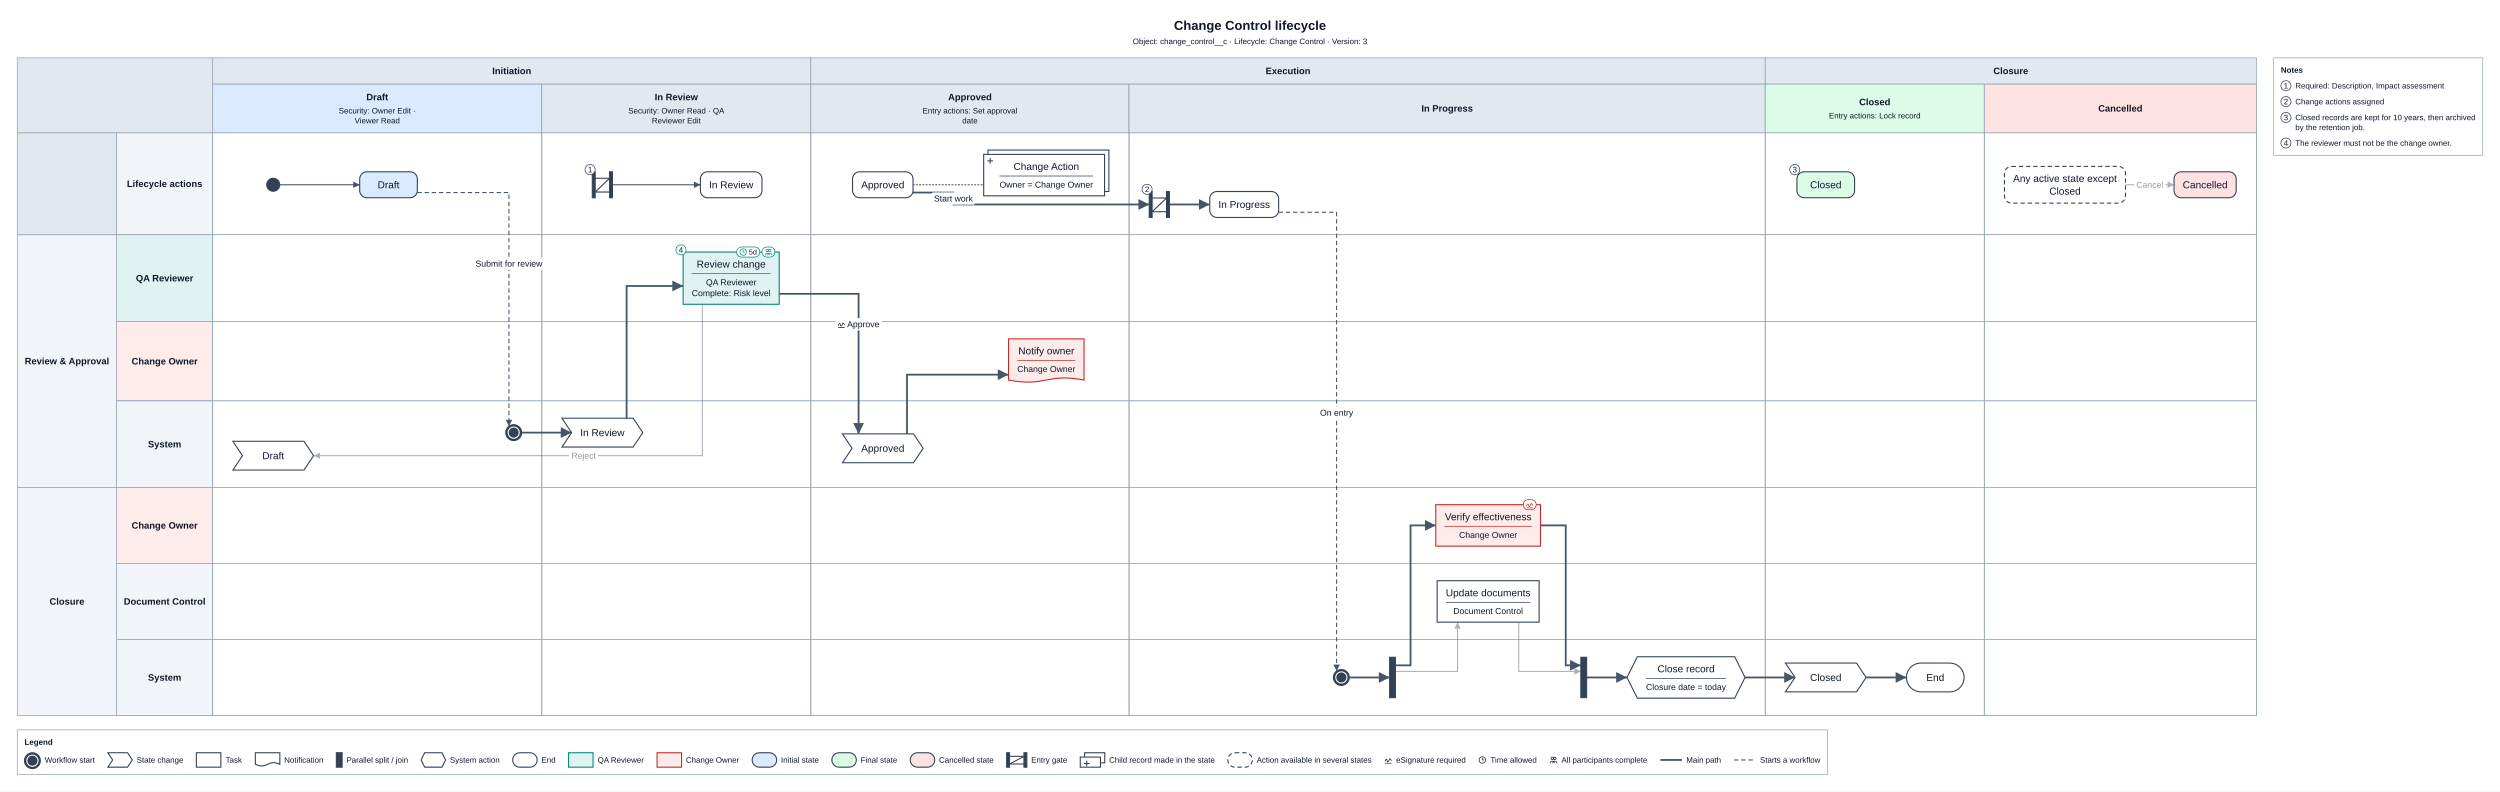
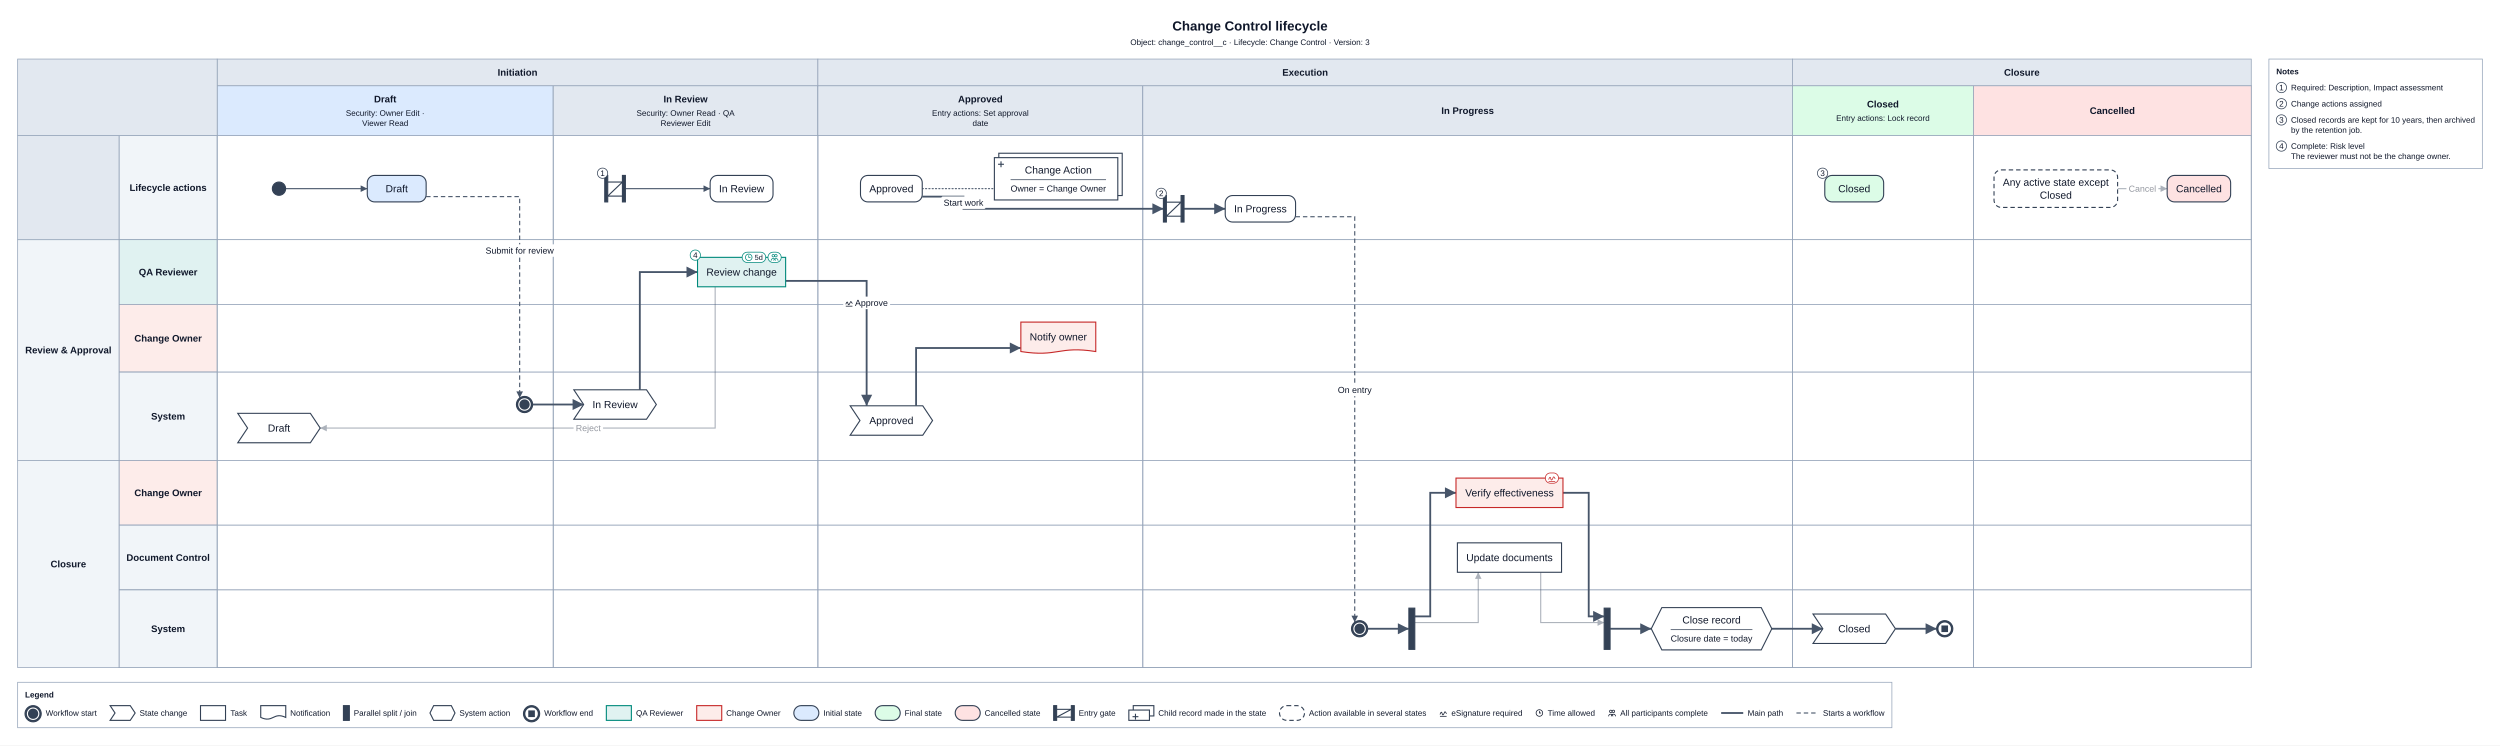
- <svg xmlns="http://www.w3.org/2000/svg" version="1.1" width="3469.26" height="1098.6" viewBox="0 0 3469.26 1098.6" class="jtd jtd-lifecycle">
+ <svg xmlns="http://www.w3.org/2000/svg" version="1.1" width="3397.61" height="1013" viewBox="0 0 3397.61 1013" class="jtd jtd-lifecycle">
  <defs>
    <marker id="jtd-arrow" viewBox="0 0 10 10" refX="10" refY="5" markerWidth="9" markerHeight="9" markerUnits="userSpaceOnUse" orient="auto">
      <path d="M0 0L10 5L0 10Z" fill="#475569" />
    </marker>
    <marker id="jtd-arrow-w2_5" viewBox="0 0 10 10" refX="10" refY="5" markerWidth="15" markerHeight="15" markerUnits="userSpaceOnUse" orient="auto">
      <path d="M0 0L10 5L0 10Z" fill="#475569" />
    </marker>
  </defs>
-   <rect width="3469.26" height="1098.6" fill="#ffffff" />
+   <rect width="3397.61" height="1013" fill="#ffffff" />
  <g font-family="Arial, 'Liberation Sans', Helvetica, sans-serif" font-size="14" fill="#0f172a" style="font-kerning:none;font-variant-ligatures:none">
-     <text x="1734.63" y="41.49" text-anchor="middle" font-size="18" font-weight="bold" class="jtd-title">Change Control lifecycle</text>
-     <text x="1734.63" y="61.19" text-anchor="middle" font-size="11" class="jtd-meta">Object: change_control__c · Lifecycle: Change Control · Version: 3</text>
+     <text x="1698.8" y="41.49" text-anchor="middle" font-size="18" font-weight="bold" class="jtd-title">Change Control lifecycle</text>
+     <text x="1698.8" y="61.19" text-anchor="middle" font-size="11" class="jtd-meta">Object: change_control__c · Lifecycle: Change Control · Version: 3</text>
    <g transform="translate(24 80.25)">
      <g id="l-lifecycle:actions" class="jtd-lane">
-         <rect x="137.76" y="104" width="2969.43" height="141.5" fill="#ffffff" stroke="#94a3b8" stroke-width="1" />
+         <rect x="137.76" y="104" width="2897.78" height="141.5" fill="#ffffff" stroke="#94a3b8" stroke-width="1" />
        <rect x="137.76" y="104" width="133.38" height="141.5" fill="#f1f5f9" stroke="#94a3b8" stroke-width="1" />
        <text x="204.45" y="179.26" text-anchor="middle" font-size="13" font-weight="bold">Lifecycle actions</text>
      </g>
      <g id="l-review::QA Reviewer" class="jtd-lane">
-         <rect x="137.76" y="245.5" width="2969.43" height="120.5" fill="#ffffff" stroke="#94a3b8" stroke-width="1" />
-         <rect x="137.76" y="245.5" width="133.38" height="120.5" fill="#e0f2f1" stroke="#94a3b8" stroke-width="1" />
-         <text x="204.45" y="310.26" text-anchor="middle" font-size="13" font-weight="bold">QA Reviewer</text>
+         <rect x="137.76" y="245.5" width="2897.78" height="88" fill="#ffffff" stroke="#94a3b8" stroke-width="1" />
+         <rect x="137.76" y="245.5" width="133.38" height="88" fill="#e0f2f1" stroke="#94a3b8" stroke-width="1" />
+         <text x="204.45" y="294.01" text-anchor="middle" font-size="13" font-weight="bold">QA Reviewer</text>
      </g>
      <g id="l-review::Change Owner" class="jtd-lane">
-         <rect x="137.76" y="366" width="2969.43" height="110.1" fill="#ffffff" stroke="#94a3b8" stroke-width="1" />
-         <rect x="137.76" y="366" width="133.38" height="110.1" fill="#fdecea" stroke="#94a3b8" stroke-width="1" />
-         <text x="204.45" y="425.56" text-anchor="middle" font-size="13" font-weight="bold">Change Owner</text>
+         <rect x="137.76" y="333.5" width="2897.78" height="92" fill="#ffffff" stroke="#94a3b8" stroke-width="1" />
+         <rect x="137.76" y="333.5" width="133.38" height="92" fill="#fdecea" stroke="#94a3b8" stroke-width="1" />
+         <text x="204.45" y="384.01" text-anchor="middle" font-size="13" font-weight="bold">Change Owner</text>
      </g>
      <g id="l-review::System" class="jtd-lane">
-         <rect x="137.76" y="476.1" width="2969.43" height="120" fill="#ffffff" stroke="#94a3b8" stroke-width="1" />
-         <rect x="137.76" y="476.1" width="133.38" height="120" fill="#f1f5f9" stroke="#94a3b8" stroke-width="1" />
-         <text x="204.45" y="540.61" text-anchor="middle" font-size="13" font-weight="bold">System</text>
+         <rect x="137.76" y="425.5" width="2897.78" height="120" fill="#ffffff" stroke="#94a3b8" stroke-width="1" />
+         <rect x="137.76" y="425.5" width="133.38" height="120" fill="#f1f5f9" stroke="#94a3b8" stroke-width="1" />
+         <text x="204.45" y="490.01" text-anchor="middle" font-size="13" font-weight="bold">System</text>
      </g>
      <g id="l-closure::Change Owner" class="jtd-lane">
-         <rect x="137.76" y="596.1" width="2969.43" height="105.5" fill="#ffffff" stroke="#94a3b8" stroke-width="1" />
-         <rect x="137.76" y="596.1" width="133.38" height="105.5" fill="#fdecea" stroke="#94a3b8" stroke-width="1" />
-         <text x="204.45" y="653.36" text-anchor="middle" font-size="13" font-weight="bold">Change Owner</text>
+         <rect x="137.76" y="545.5" width="2897.78" height="88" fill="#ffffff" stroke="#94a3b8" stroke-width="1" />
+         <rect x="137.76" y="545.5" width="133.38" height="88" fill="#fdecea" stroke="#94a3b8" stroke-width="1" />
+         <text x="204.45" y="594.01" text-anchor="middle" font-size="13" font-weight="bold">Change Owner</text>
      </g>
      <g id="l-closure::Document Control" class="jtd-lane">
-         <rect x="137.76" y="701.6" width="2969.43" height="105.5" fill="#ffffff" stroke="#94a3b8" stroke-width="1" />
-         <rect x="137.76" y="701.6" width="133.38" height="105.5" fill="#f1f5f9" stroke="#94a3b8" stroke-width="1" />
-         <text x="204.45" y="758.86" text-anchor="middle" font-size="13" font-weight="bold">Document Control</text>
+         <rect x="137.76" y="633.5" width="2897.78" height="88" fill="#ffffff" stroke="#94a3b8" stroke-width="1" />
+         <rect x="137.76" y="633.5" width="133.38" height="88" fill="#f1f5f9" stroke="#94a3b8" stroke-width="1" />
+         <text x="204.45" y="682.01" text-anchor="middle" font-size="13" font-weight="bold">Document Control</text>
      </g>
      <g id="l-closure::System" class="jtd-lane">
-         <rect x="137.76" y="807.1" width="2969.43" height="105.5" fill="#ffffff" stroke="#94a3b8" stroke-width="1" />
-         <rect x="137.76" y="807.1" width="133.38" height="105.5" fill="#f1f5f9" stroke="#94a3b8" stroke-width="1" />
-         <text x="204.45" y="864.36" text-anchor="middle" font-size="13" font-weight="bold">System</text>
+         <rect x="137.76" y="721.5" width="2897.78" height="105.5" fill="#ffffff" stroke="#94a3b8" stroke-width="1" />
+         <rect x="137.76" y="721.5" width="133.38" height="105.5" fill="#f1f5f9" stroke="#94a3b8" stroke-width="1" />
+         <text x="204.45" y="778.76" text-anchor="middle" font-size="13" font-weight="bold">System</text>
      </g>
      <g id="p-draft" class="jtd-phase">
-         <rect x="271.14" y="36.25" width="456.71" height="876.35" fill="none" stroke="#94a3b8" stroke-width="1" />
+         <rect x="271.14" y="36.25" width="456.71" height="790.75" fill="none" stroke="#94a3b8" stroke-width="1" />
        <rect x="271.14" y="36.25" width="456.71" height="67.75" fill="#dbeafe" stroke="#94a3b8" stroke-width="1" />
        <text x="499.49" y="58.88" text-anchor="middle" font-size="13" font-weight="bold">Draft</text>
        <text x="499.49" y="77.19" text-anchor="middle" font-size="11" class="jtd-detail">Security: Owner Edit ·</text>
        <text x="499.49" y="90.94" text-anchor="middle" font-size="11" class="jtd-detail">Viewer Read</text>
      </g>
      <g id="p-in_review" class="jtd-phase">
-         <rect x="727.85" y="36.25" width="373.35" height="876.35" fill="none" stroke="#94a3b8" stroke-width="1" />
-         <rect x="727.85" y="36.25" width="373.35" height="67.75" fill="#e2e8f0" stroke="#94a3b8" stroke-width="1" />
-         <text x="914.52" y="58.88" text-anchor="middle" font-size="13" font-weight="bold">In Review</text>
-         <text x="914.52" y="77.19" text-anchor="middle" font-size="11" class="jtd-detail">Security: Owner Read · QA</text>
-         <text x="914.52" y="90.94" text-anchor="middle" font-size="11" class="jtd-detail">Reviewer Edit</text>
+         <rect x="727.85" y="36.25" width="359.71" height="790.75" fill="none" stroke="#94a3b8" stroke-width="1" />
+         <rect x="727.85" y="36.25" width="359.71" height="67.75" fill="#e2e8f0" stroke="#94a3b8" stroke-width="1" />
+         <text x="907.7" y="58.88" text-anchor="middle" font-size="13" font-weight="bold">In Review</text>
+         <text x="907.7" y="77.19" text-anchor="middle" font-size="11" class="jtd-detail">Security: Owner Read · QA</text>
+         <text x="907.7" y="90.94" text-anchor="middle" font-size="11" class="jtd-detail">Reviewer Edit</text>
      </g>
      <g id="p-approved" class="jtd-phase">
-         <rect x="1101.2" y="36.25" width="441.59" height="876.35" fill="none" stroke="#94a3b8" stroke-width="1" />
-         <rect x="1101.2" y="36.25" width="441.59" height="67.75" fill="#e2e8f0" stroke="#94a3b8" stroke-width="1" />
-         <text x="1322" y="58.88" text-anchor="middle" font-size="13" font-weight="bold">Approved</text>
-         <text x="1322" y="77.19" text-anchor="middle" font-size="11" class="jtd-detail">Entry actions: Set approval</text>
-         <text x="1322" y="90.94" text-anchor="middle" font-size="11" class="jtd-detail">date</text>
+         <rect x="1087.55" y="36.25" width="441.59" height="790.75" fill="none" stroke="#94a3b8" stroke-width="1" />
+         <rect x="1087.55" y="36.25" width="441.59" height="67.75" fill="#e2e8f0" stroke="#94a3b8" stroke-width="1" />
+         <text x="1308.35" y="58.88" text-anchor="middle" font-size="13" font-weight="bold">Approved</text>
+         <text x="1308.35" y="77.19" text-anchor="middle" font-size="11" class="jtd-detail">Entry actions: Set approval</text>
+         <text x="1308.35" y="90.94" text-anchor="middle" font-size="11" class="jtd-detail">date</text>
      </g>
      <g id="p-in_progress" class="jtd-phase">
-         <rect x="1542.79" y="36.25" width="882.81" height="876.35" fill="none" stroke="#94a3b8" stroke-width="1" />
-         <rect x="1542.79" y="36.25" width="882.81" height="67.75" fill="#e2e8f0" stroke="#94a3b8" stroke-width="1" />
-         <text x="1984.2" y="74.63" text-anchor="middle" font-size="13" font-weight="bold">In Progress</text>
+         <rect x="1529.14" y="36.25" width="882.81" height="790.75" fill="none" stroke="#94a3b8" stroke-width="1" />
+         <rect x="1529.14" y="36.25" width="882.81" height="67.75" fill="#e2e8f0" stroke="#94a3b8" stroke-width="1" />
+         <text x="1970.55" y="74.63" text-anchor="middle" font-size="13" font-weight="bold">In Progress</text>
      </g>
      <g id="p-closed" class="jtd-phase">
-         <rect x="2425.6" y="36.25" width="304" height="876.35" fill="none" stroke="#94a3b8" stroke-width="1" />
-         <rect x="2425.6" y="36.25" width="304" height="67.75" fill="#dcfce7" stroke="#94a3b8" stroke-width="1" />
-         <text x="2577.6" y="65.76" text-anchor="middle" font-size="13" font-weight="bold">Closed</text>
-         <text x="2577.6" y="84.06" text-anchor="middle" font-size="11" class="jtd-detail">Entry actions: Lock record</text>
+         <rect x="2411.96" y="36.25" width="246" height="790.75" fill="none" stroke="#94a3b8" stroke-width="1" />
+         <rect x="2411.96" y="36.25" width="246" height="67.75" fill="#dcfce7" stroke="#94a3b8" stroke-width="1" />
+         <text x="2534.96" y="65.76" text-anchor="middle" font-size="13" font-weight="bold">Closed</text>
+         <text x="2534.96" y="84.06" text-anchor="middle" font-size="11" class="jtd-detail">Entry actions: Lock record</text>
      </g>
      <g id="p-cancelled" class="jtd-phase">
-         <rect x="2729.6" y="36.25" width="377.58" height="876.35" fill="none" stroke="#94a3b8" stroke-width="1" />
-         <rect x="2729.6" y="36.25" width="377.58" height="67.75" fill="#fee2e2" stroke="#94a3b8" stroke-width="1" />
-         <text x="2918.39" y="74.63" text-anchor="middle" font-size="13" font-weight="bold">Cancelled</text>
+         <rect x="2657.96" y="36.25" width="377.58" height="790.75" fill="none" stroke="#94a3b8" stroke-width="1" />
+         <rect x="2657.96" y="36.25" width="377.58" height="67.75" fill="#fee2e2" stroke="#94a3b8" stroke-width="1" />
+         <text x="2846.75" y="74.63" text-anchor="middle" font-size="13" font-weight="bold">Cancelled</text>
      </g>
      <g id="lg-review" class="jtd-laneGroup">
-         <rect x="0" y="245.5" width="137.76" height="350.6" fill="#f1f5f9" stroke="#94a3b8" stroke-width="1" />
-         <text x="68.88" y="425.31" text-anchor="middle" font-size="13" font-weight="bold">Review &amp; Approval</text>
+         <rect x="0" y="245.5" width="137.76" height="300" fill="#f1f5f9" stroke="#94a3b8" stroke-width="1" />
+         <text x="68.88" y="400.01" text-anchor="middle" font-size="13" font-weight="bold">Review &amp; Approval</text>
      </g>
      <g id="lg-closure" class="jtd-laneGroup">
-         <rect x="0" y="596.1" width="137.76" height="316.5" fill="#f1f5f9" stroke="#94a3b8" stroke-width="1" />
-         <text x="68.88" y="758.86" text-anchor="middle" font-size="13" font-weight="bold">Closure</text>
+         <rect x="0" y="545.5" width="137.76" height="281.5" fill="#f1f5f9" stroke="#94a3b8" stroke-width="1" />
+         <text x="68.88" y="690.76" text-anchor="middle" font-size="13" font-weight="bold">Closure</text>
      </g>
      <g id="pg-initiation" class="jtd-phaseGroup">
-         <rect x="271.14" y="0" width="830.06" height="36.25" fill="#e2e8f0" stroke="#94a3b8" stroke-width="1" />
-         <text x="686.17" y="22.63" text-anchor="middle" font-size="13" font-weight="bold">Initiation</text>
+         <rect x="271.14" y="0" width="816.42" height="36.25" fill="#e2e8f0" stroke="#94a3b8" stroke-width="1" />
+         <text x="679.35" y="22.63" text-anchor="middle" font-size="13" font-weight="bold">Initiation</text>
      </g>
      <g id="pg-execution" class="jtd-phaseGroup">
-         <rect x="1101.2" y="0" width="1324.4" height="36.25" fill="#e2e8f0" stroke="#94a3b8" stroke-width="1" />
-         <text x="1763.4" y="22.63" text-anchor="middle" font-size="13" font-weight="bold">Execution</text>
+         <rect x="1087.55" y="0" width="1324.4" height="36.25" fill="#e2e8f0" stroke="#94a3b8" stroke-width="1" />
+         <text x="1749.75" y="22.63" text-anchor="middle" font-size="13" font-weight="bold">Execution</text>
      </g>
      <g id="pg-closure" class="jtd-phaseGroup">
-         <rect x="2425.6" y="0" width="681.58" height="36.25" fill="#e2e8f0" stroke="#94a3b8" stroke-width="1" />
-         <text x="2766.39" y="22.63" text-anchor="middle" font-size="13" font-weight="bold">Closure</text>
+         <rect x="2411.96" y="0" width="623.58" height="36.25" fill="#e2e8f0" stroke="#94a3b8" stroke-width="1" />
+         <text x="2723.75" y="22.63" text-anchor="middle" font-size="13" font-weight="bold">Closure</text>
      </g>
      <rect x="0" y="104" width="137.76" height="141.5" fill="#e2e8f0" stroke="#94a3b8" stroke-width="1" />
      <rect x="0" y="0" width="271.14" height="104" fill="#e2e8f0" stroke="#94a3b8" stroke-width="1" />
      <g id="e-state:start:link" class="jtd-edge">
        <path d="M364.14 176.16L475.15 176.16" fill="none" stroke="#475569" stroke-width="1.5" marker-end="url(#jtd-arrow)" />
      </g>
      <g id="e-state:in_review:gate:link" class="jtd-edge">
-         <path d="M825.91 176.16L947.93 176.16" fill="none" stroke="#475569" stroke-width="1.5" marker-end="url(#jtd-arrow)" />
+         <path d="M825.91 176.16L941.11 176.16" fill="none" stroke="#475569" stroke-width="1.5" marker-end="url(#jtd-arrow)" />
      </g>
      <g id="e-state:approved:record:0:link" class="jtd-edge">
-         <path d="M1243.01 176.16L1341.06 176.16" fill="none" stroke="#475569" stroke-width="1.5" stroke-dasharray="1.5 3" stroke-linecap="round" />
+         <path d="M1229.37 176.16L1327.41 176.16" fill="none" stroke="#475569" stroke-width="1.5" stroke-dasharray="1.5 3" stroke-linecap="round" />
      </g>
      <g id="e-action:approved:0" class="jtd-edge">
-         <path d="M1243.01 186.96L1299.05 186.96L1299.05 203.5L1570.79 203.5" fill="none" stroke="#475569" stroke-width="2.5" marker-end="url(#jtd-arrow-w2_5)" />
-         <rect x="1269.05" y="186.73" width="60.01" height="17" rx="2" fill="#ffffff" />
-         <text x="1299.05" y="199.39" text-anchor="middle" font-size="12">Start work</text>
+         <path d="M1229.37 186.96L1285.41 186.96L1285.41 203.5L1557.14 203.5" fill="none" stroke="#475569" stroke-width="2.5" marker-end="url(#jtd-arrow-w2_5)" />
+         <rect x="1255.4" y="186.73" width="60.01" height="17" rx="2" fill="#ffffff" />
+         <text x="1285.41" y="199.39" text-anchor="middle" font-size="12">Start work</text>
      </g>
      <g id="e-state:in_progress:gate:link" class="jtd-edge">
-         <path d="M1598.79 203.5L1654.79 203.5" fill="none" stroke="#475569" stroke-width="2.5" marker-end="url(#jtd-arrow-w2_5)" />
+         <path d="M1585.14 203.5L1641.14 203.5" fill="none" stroke="#475569" stroke-width="2.5" marker-end="url(#jtd-arrow-w2_5)" />
      </g>
      <g id="e-shared:0" class="jtd-edge" opacity="0.45">
-         <path d="M2925.57 176.16L2992.92 176.16" fill="none" stroke="#475569" stroke-width="1.5" marker-end="url(#jtd-arrow)" />
-         <rect x="2937.57" y="167.66" width="43.35" height="17" rx="2" fill="#ffffff" />
-         <text x="2959.25" y="180.32" text-anchor="middle" font-size="12">Cancel</text>
+         <path d="M2853.92 176.16L2921.27 176.16" fill="none" stroke="#475569" stroke-width="1.5" marker-end="url(#jtd-arrow)" />
+         <rect x="2865.92" y="167.66" width="43.35" height="17" rx="2" fill="#ffffff" />
+         <text x="2887.6" y="180.32" text-anchor="middle" font-size="12">Cancel</text>
      </g>
      <g id="e-edge:r_start:0" class="jtd-edge">
-         <path d="M699.85 520.1L769.18 520.1" fill="none" stroke="#475569" stroke-width="2.5" marker-end="url(#jtd-arrow-w2_5)" />
+         <path d="M699.85 469.5L769.18 469.5" fill="none" stroke="#475569" stroke-width="2.5" marker-end="url(#jtd-arrow-w2_5)" />
      </g>
      <g id="e-edge:r_submit:0" class="jtd-edge">
-         <path d="M845.55 500.1L845.55 316.63L923.98 316.63" fill="none" stroke="#475569" stroke-width="2.5" marker-end="url(#jtd-arrow-w2_5)" />
+         <path d="M845.55 449.5L845.55 289.5L923.98 289.5" fill="none" stroke="#475569" stroke-width="2.5" marker-end="url(#jtd-arrow-w2_5)" />
      </g>
      <g id="e-verdict:r_review:0" class="jtd-edge">
-         <path d="M1057.35 327.5L1167.45 327.5L1167.45 521.85" fill="none" stroke="#475569" stroke-width="2.5" marker-end="url(#jtd-arrow-w2_5)" />
-         <rect x="1135.6" y="361.13" width="63.7" height="17" rx="2" fill="#ffffff" />
-         <path d="M1139.1 371.63C1140.6 367.63 1141.6 367.63 1142.1 370.63S1144.1 372.13 1145.1 369.13S1147.1 369.63 1148.1 370.63M1139.1 374.13H1148.1" fill="none" stroke="#0f172a" stroke-width="1" />
-         <text x="1173.95" y="373.79" text-anchor="middle" font-size="12">Approve</text>
+         <path d="M1043.71 301.5L1153.8 301.5L1153.8 471.25" fill="none" stroke="#475569" stroke-width="2.5" marker-end="url(#jtd-arrow-w2_5)" />
+         <rect x="1121.95" y="322.83" width="63.7" height="17" rx="2" fill="#ffffff" />
+         <path d="M1125.45 333.33C1126.95 329.33 1127.95 329.33 1128.45 332.33S1130.45 333.83 1131.45 330.83S1133.45 331.33 1134.45 332.33M1125.45 335.83H1134.45" fill="none" stroke="#0f172a" stroke-width="1" />
+         <text x="1160.3" y="335.49" text-anchor="middle" font-size="12">Approve</text>
      </g>
      <g id="e-verdict:r_review:1" class="jtd-edge" opacity="0.45">
-         <path d="M950.66 342L950.66 552.1L411.14 552.1" fill="none" stroke="#475569" stroke-width="1.5" marker-end="url(#jtd-arrow)" />
-         <rect x="765.94" y="543.6" width="40.01" height="17" rx="2" fill="#ffffff" />
-         <text x="785.95" y="556.26" text-anchor="middle" font-size="12">Reject</text>
+         <path d="M947.93 309.5L947.93 501.5L411.14 501.5" fill="none" stroke="#475569" stroke-width="1.5" marker-end="url(#jtd-arrow)" />
+         <rect x="755.52" y="493" width="40.01" height="17" rx="2" fill="#ffffff" />
+         <text x="775.53" y="505.66" text-anchor="middle" font-size="12">Reject</text>
      </g>
      <g id="e-edge:r_approve:0" class="jtd-edge">
-         <path d="M1234.65 521.85L1234.65 439.68L1375.57 439.68" fill="none" stroke="#475569" stroke-width="2.5" marker-end="url(#jtd-arrow-w2_5)" />
+         <path d="M1221 471.25L1221 392.7L1363.38 392.7" fill="none" stroke="#475569" stroke-width="2.5" marker-end="url(#jtd-arrow-w2_5)" />
      </g>
      <g id="e-edge:c_start:0" class="jtd-edge">
-         <path d="M1848.4 859.85L1904.4 859.85" fill="none" stroke="#475569" stroke-width="2.5" marker-end="url(#jtd-arrow-w2_5)" />
+         <path d="M1834.75 774.25L1890.75 774.25" fill="none" stroke="#475569" stroke-width="2.5" marker-end="url(#jtd-arrow-w2_5)" />
      </g>
      <g id="e-edge:c_split:0" class="jtd-edge">
-         <path d="M1912.4 843.05L1933.4 843.05L1933.4 648.85L1968.4 648.85" fill="none" stroke="#475569" stroke-width="2.5" marker-end="url(#jtd-arrow-w2_5)" />
+         <path d="M1898.75 757.45L1919.75 757.45L1919.75 589.5L1954.75 589.5" fill="none" stroke="#475569" stroke-width="2.5" marker-end="url(#jtd-arrow-w2_5)" />
      </g>
      <g id="e-edge:c_split:1" class="jtd-edge" opacity="0.45">
-         <path d="M1912.4 851.45L1998.64 851.45L1998.64 783.1" fill="none" stroke="#475569" stroke-width="1.5" marker-end="url(#jtd-arrow)" />
+         <path d="M1898.75 765.85L1984.99 765.85L1984.99 697.5" fill="none" stroke="#475569" stroke-width="1.5" marker-end="url(#jtd-arrow)" />
      </g>
      <g id="e-edge:c_verify:0" class="jtd-edge">
-         <path d="M2113.78 648.85L2148.78 648.85L2148.78 843.05L2169.78 843.05" fill="none" stroke="#475569" stroke-width="2.5" marker-end="url(#jtd-arrow-w2_5)" />
+         <path d="M2100.14 589.5L2135.14 589.5L2135.14 757.45L2156.14 757.45" fill="none" stroke="#475569" stroke-width="2.5" marker-end="url(#jtd-arrow-w2_5)" />
      </g>
      <g id="e-edge:c_docs:0" class="jtd-edge" opacity="0.45">
-         <path d="M2083.55 783.1L2083.55 851.45L2169.78 851.45" fill="none" stroke="#475569" stroke-width="1.5" marker-end="url(#jtd-arrow)" />
+         <path d="M2069.9 697.5L2069.9 765.85L2156.14 765.85" fill="none" stroke="#475569" stroke-width="1.5" marker-end="url(#jtd-arrow)" />
      </g>
      <g id="e-edge:c_join:0" class="jtd-edge">
-         <path d="M2177.78 859.85L2233.78 859.85" fill="none" stroke="#475569" stroke-width="2.5" marker-end="url(#jtd-arrow-w2_5)" />
+         <path d="M2164.14 774.25L2220.14 774.25" fill="none" stroke="#475569" stroke-width="2.5" marker-end="url(#jtd-arrow-w2_5)" />
      </g>
      <g id="e-edge:c_fields:0" class="jtd-edge">
-         <path d="M2397.6 859.85L2466.94 859.85" fill="none" stroke="#475569" stroke-width="2.5" marker-end="url(#jtd-arrow-w2_5)" />
+         <path d="M2383.96 774.25L2453.29 774.25" fill="none" stroke="#475569" stroke-width="2.5" marker-end="url(#jtd-arrow-w2_5)" />
      </g>
      <g id="e-edge:c_close:0" class="jtd-edge">
-         <path d="M2565.6 859.85L2621.6 859.85" fill="none" stroke="#475569" stroke-width="2.5" marker-end="url(#jtd-arrow-w2_5)" />
+         <path d="M2551.96 774.25L2607.96 774.25" fill="none" stroke="#475569" stroke-width="2.5" marker-end="url(#jtd-arrow-w2_5)" />
      </g>
      <g id="e-start:review" class="jtd-edge">
-         <path d="M555.15 186.96L682.25 186.96L682.25 511.3" fill="none" stroke="#475569" stroke-width="1.5" stroke-dasharray="6 4" marker-end="url(#jtd-arrow)" />
-         <rect x="632.9" y="277.08" width="98.7" height="17" rx="2" fill="#ffffff" />
-         <text x="682.25" y="289.74" text-anchor="middle" font-size="12">Submit for review</text>
+         <path d="M555.15 186.96L682.25 186.96L682.25 460.7" fill="none" stroke="#475569" stroke-width="1.5" stroke-dasharray="6 4" marker-end="url(#jtd-arrow)" />
+         <rect x="632.9" y="251.78" width="98.7" height="17" rx="2" fill="#ffffff" />
+         <text x="682.25" y="264.44" text-anchor="middle" font-size="12">Submit for review</text>
      </g>
      <g id="e-start:closure" class="jtd-edge">
-         <path d="M1750.38 214.3L1830.8 214.3L1830.8 851.05" fill="none" stroke="#475569" stroke-width="1.5" stroke-dasharray="6 4" marker-end="url(#jtd-arrow)" />
-         <rect x="1804.79" y="483.97" width="52.02" height="17" rx="2" fill="#ffffff" />
-         <text x="1830.8" y="496.63" text-anchor="middle" font-size="12">On entry</text>
+         <path d="M1736.73 214.3L1817.15 214.3L1817.15 765.45" fill="none" stroke="#475569" stroke-width="1.5" stroke-dasharray="6 4" marker-end="url(#jtd-arrow)" />
+         <rect x="1791.14" y="441.17" width="52.02" height="17" rx="2" fill="#ffffff" />
+         <text x="1817.15" y="453.83" text-anchor="middle" font-size="12">On entry</text>
      </g>
      <g id="n-state:start" class="jtd-node jtd-shape-initial" transform="translate(346.14 167.16)">
        <path d="M0 9A9 9 0 1 1 18 9A9 9 0 1 1 0 9Z" fill="#ffffff" stroke="#334155" stroke-width="1.5" />
        <path d="M0 9A9 9 0 1 1 18 9A9 9 0 1 1 0 9Z" fill="#334155" />
      </g>
      <g id="n-state:draft" class="jtd-node jtd-shape-state" transform="translate(475.15 158.16)">
        <path d="M10 0H70A10 10 0 0 1 80 10V26A10 10 0 0 1 70 36H10A10 10 0 0 1 0 26V10A10 10 0 0 1 10 0Z" fill="#dbeafe" stroke="#334155" stroke-width="1.5" />
        <text x="40" y="22.85" text-anchor="middle">Draft</text>
      </g>
      <g id="n-state:in_review:gate" class="jtd-node jtd-shape-checkpoint" transform="translate(797.91 158.16)">
        <path d="M0 0H4V36H0ZM24 0H28V36H24Z" fill="#ffffff" stroke="#334155" stroke-width="1.5" />
        <path d="M4 9H24M4 28.08H24M4 28.08L24 9" fill="none" stroke="#334155" stroke-width="1.5" />
        <path d="M0 0H4V36H0ZM24 0H28V36H24Z" fill="#334155" />
        <g class="jtd-note-marker">
          <path d="M-10 -3a7 7 0 1 1 14 0a7 7 0 1 1 -14 0Z" fill="#ffffff" stroke="#334155" stroke-width="1" />
          <text x="-3" y="0.81" text-anchor="middle" font-size="11">1</text>
        </g>
      </g>
-       <g id="n-state:in_review" class="jtd-node jtd-shape-state" transform="translate(947.93 158.16)">
+       <g id="n-state:in_review" class="jtd-node jtd-shape-state" transform="translate(941.11 158.16)">
        <path d="M10 0H75.47A10 10 0 0 1 85.47 10V26A10 10 0 0 1 75.47 36H10A10 10 0 0 1 0 26V10A10 10 0 0 1 10 0Z" fill="#ffffff" stroke="#334155" stroke-width="1.5" />
        <text x="42.73" y="22.85" text-anchor="middle">In Review</text>
      </g>
-       <g id="n-state:approved" class="jtd-node jtd-shape-state" transform="translate(1159.08 158.16)">
+       <g id="n-state:approved" class="jtd-node jtd-shape-state" transform="translate(1145.44 158.16)">
        <path d="M10 0H73.93A10 10 0 0 1 83.93 10V26A10 10 0 0 1 73.93 36H10A10 10 0 0 1 0 26V10A10 10 0 0 1 10 0Z" fill="#ffffff" stroke="#334155" stroke-width="1.5" />
        <text x="41.97" y="22.85" text-anchor="middle">Approved</text>
      </g>
-       <g id="n-state:approved:record:0" class="jtd-node jtd-shape-record" transform="translate(1341.06 128)">
+       <g id="n-state:approved:record:0" class="jtd-node jtd-shape-record" transform="translate(1327.41 128)">
        <path d="M0 6H167.73V63.5H0Z" fill="#ffffff" stroke="#334155" stroke-width="1.5" />
        <path d="M6 6V0H173.73V57.5H167.73M5 15H13M9 11V19" fill="none" stroke="#334155" stroke-width="1.5" />
        <text x="86.87" y="27.6" text-anchor="middle">Change Action</text>
        <path d="M22 36H151.73" fill="none" stroke="#334155" stroke-width="1" />
        <text x="86.87" y="52.16" text-anchor="middle" font-size="12">Owner = Change Owner</text>
      </g>
-       <g id="n-state:in_progress:gate" class="jtd-node jtd-shape-checkpoint" transform="translate(1570.79 185.5)">
+       <g id="n-state:in_progress:gate" class="jtd-node jtd-shape-checkpoint" transform="translate(1557.14 185.5)">
        <path d="M0 0H4V36H0ZM24 0H28V36H24Z" fill="#ffffff" stroke="#334155" stroke-width="1.5" />
        <path d="M4 9H24M4 28.08H24M4 28.08L24 9" fill="none" stroke="#334155" stroke-width="1.5" />
        <path d="M0 0H4V36H0ZM24 0H28V36H24Z" fill="#334155" />
        <g class="jtd-note-marker">
          <path d="M-10 -3a7 7 0 1 1 14 0a7 7 0 1 1 -14 0Z" fill="#ffffff" stroke="#334155" stroke-width="1" />
          <text x="-3" y="0.81" text-anchor="middle" font-size="11">2</text>
        </g>
      </g>
-       <g id="n-state:in_progress" class="jtd-node jtd-shape-state" transform="translate(1654.79 185.5)">
+       <g id="n-state:in_progress" class="jtd-node jtd-shape-state" transform="translate(1641.14 185.5)">
        <path d="M10 0H85.59A10 10 0 0 1 95.59 10V26A10 10 0 0 1 85.59 36H10A10 10 0 0 1 0 26V10A10 10 0 0 1 10 0Z" fill="#ffffff" stroke="#334155" stroke-width="1.5" />
        <text x="47.79" y="22.85" text-anchor="middle">In Progress</text>
      </g>
-       <g id="n-state:closed" class="jtd-node jtd-shape-state" transform="translate(2469.6 158.16)">
+       <g id="n-state:closed" class="jtd-node jtd-shape-state" transform="translate(2455.96 158.16)">
        <path d="M10 0H70A10 10 0 0 1 80 10V26A10 10 0 0 1 70 36H10A10 10 0 0 1 0 26V10A10 10 0 0 1 10 0Z" fill="#dcfce7" stroke="#334155" stroke-width="1.5" />
        <text x="40" y="22.85" text-anchor="middle">Closed</text>
        <g class="jtd-note-marker">
          <path d="M-10 -3a7 7 0 1 1 14 0a7 7 0 1 1 -14 0Z" fill="#ffffff" stroke="#334155" stroke-width="1" />
          <text x="-3" y="0.81" text-anchor="middle" font-size="11">3</text>
        </g>
      </g>
-       <g id="n-state:cancelled" class="jtd-node jtd-shape-state" transform="translate(2992.92 158.16)">
+       <g id="n-state:cancelled" class="jtd-node jtd-shape-state" transform="translate(2921.27 158.16)">
        <path d="M10 0H76.26A10 10 0 0 1 86.26 10V26A10 10 0 0 1 76.26 36H10A10 10 0 0 1 0 26V10A10 10 0 0 1 10 0Z" fill="#fee2e2" stroke="#334155" stroke-width="1.5" />
        <text x="43.13" y="22.85" text-anchor="middle">Cancelled</text>
      </g>
-       <g id="n-shared:0:from" class="jtd-node jtd-shape-state" transform="translate(2757.6 150.66)">
+       <g id="n-shared:0:from" class="jtd-node jtd-shape-state" transform="translate(2685.96 150.66)">
        <path d="M10 0H157.96A10 10 0 0 1 167.96 10V41A10 10 0 0 1 157.96 51H10A10 10 0 0 1 0 41V10A10 10 0 0 1 10 0Z" fill="#ffffff" stroke="#334155" stroke-width="1.5" stroke-dasharray="6 4" />
        <text x="83.98" y="21.6" text-anchor="middle">Any active state except</text>
        <text x="83.98" y="39.1" text-anchor="middle">Closed</text>
      </g>
-       <g id="n-r_start" class="jtd-node jtd-shape-start" transform="translate(677.85 509.1)">
+       <g id="n-r_start" class="jtd-node jtd-shape-start" transform="translate(677.85 458.5)">
        <path d="M0 11A11 11 0 1 1 22 11A11 11 0 1 1 0 11Z" fill="#ffffff" stroke="#334155" stroke-width="1.5" />
        <path d="M0 11A11 11 0 1 1 22 11A11 11 0 1 1 0 11ZM2.5 11A8.5 8.5 0 1 0 19.5 11A8.5 8.5 0 1 0 2.5 11ZM4 11A7 7 0 1 1 18 11A7 7 0 1 1 4 11Z" fill="#334155" />
      </g>
-       <g id="n-r_submit" class="jtd-node jtd-shape-chevron" transform="translate(755.85 500.1)">
+       <g id="n-r_submit" class="jtd-node jtd-shape-chevron" transform="translate(755.85 449.5)">
        <path d="M0 0H98.8L112.14 20L98.8 40H0L13.33 20Z" fill="#ffffff" stroke="#334155" stroke-width="1.5" />
        <text x="56.07" y="24.85" text-anchor="middle">In Review</text>
      </g>
      <g id="n-r_review" class="jtd-node jtd-shape-process" transform="translate(923.98 269.5)">
-         <path d="M0 0H133.37V72.5H0Z" fill="#e0f2f1" stroke="#00897b" stroke-width="1.5" />
-         <text x="66.69" y="21.6" text-anchor="middle">Review change</text>
-         <path d="M12 30H121.37" fill="none" stroke="#00897b" stroke-width="1" />
-         <text x="66.69" y="46.16" text-anchor="middle" font-size="12">QA Reviewer</text>
-         <text x="66.69" y="61.16" text-anchor="middle" font-size="12">Complete: Risk level</text>
-         <rect x="74.25" y="-7" width="32.12" height="14" rx="7" fill="#ffffff" stroke="#00897b" stroke-width="1" />
-         <path d="M78.75 0a4.5 4.5 0 1 0 9 0a4.5 4.5 0 1 0 -9 0M83.25 -2.8V0H85.65" fill="none" stroke="#00897b" stroke-width="1" />
-         <text x="96.81" y="3.47" text-anchor="middle" font-size="10">5d</text>
-         <rect x="109.37" y="-7" width="18" height="14" rx="7" fill="#ffffff" stroke="#00897b" stroke-width="1" />
-         <path d="M114.87 -2.2a1.7 1.7 0 1 0 3.4 0a1.7 1.7 0 1 0 -3.4 0M118.47 -2.2a1.7 1.7 0 1 0 3.4 0a1.7 1.7 0 1 0 -3.4 0M113.67 4.5C113.67 0.6 119.47 0.6 119.47 4.5M117.27 4.5C117.27 0.6 123.07 0.6 123.07 4.5" fill="none" stroke="#00897b" stroke-width="1" />
+         <path d="M0 0H119.72V40H0Z" fill="#e0f2f1" stroke="#00897b" stroke-width="1.5" />
+         <text x="59.86" y="24.85" text-anchor="middle">Review change</text>
+         <rect x="60.6" y="-7" width="32.12" height="14" rx="7" fill="#ffffff" stroke="#00897b" stroke-width="1" />
+         <path d="M65.1 0a4.5 4.5 0 1 0 9 0a4.5 4.5 0 1 0 -9 0M69.6 -2.8V0H72" fill="none" stroke="#00897b" stroke-width="1" />
+         <text x="83.16" y="3.47" text-anchor="middle" font-size="10">5d</text>
+         <rect x="95.72" y="-7" width="18" height="14" rx="7" fill="#ffffff" stroke="#00897b" stroke-width="1" />
+         <path d="M101.22 -2.2a1.7 1.7 0 1 0 3.4 0a1.7 1.7 0 1 0 -3.4 0M104.82 -2.2a1.7 1.7 0 1 0 3.4 0a1.7 1.7 0 1 0 -3.4 0M100.02 4.5C100.02 0.6 105.82 0.6 105.82 4.5M103.62 4.5C103.62 0.6 109.42 0.6 109.42 4.5" fill="none" stroke="#00897b" stroke-width="1" />
        <g class="jtd-note-marker">
          <path d="M-10 -3a7 7 0 1 1 14 0a7 7 0 1 1 -14 0Z" fill="#ffffff" stroke="#00897b" stroke-width="1" />
          <text x="-3" y="0.81" text-anchor="middle" font-size="11">4</text>
        </g>
      </g>
-       <g id="n-r_approve" class="jtd-node jtd-shape-chevron" transform="translate(1145.05 521.85)">
+       <g id="n-r_approve" class="jtd-node jtd-shape-chevron" transform="translate(1131.4 471.25)">
        <path d="M0 0H98.67L112 20L98.67 40H0L13.33 20Z" fill="#ffffff" stroke="#334155" stroke-width="1.5" />
        <text x="56" y="24.85" text-anchor="middle">Approved</text>
      </g>
-       <g id="n-r_notify" class="jtd-node jtd-shape-document" transform="translate(1375.57 390)">
-         <path d="M0 0H104.71V57.13C52.36 47.2 52.36 67.07 0 57.13Z" fill="#fdecea" stroke="#c62828" stroke-width="1.5" />
-         <text x="52.36" y="21.42" text-anchor="middle">Notify owner</text>
-         <path d="M12 29.82H92.71" fill="none" stroke="#c62828" stroke-width="1" />
-         <text x="52.36" y="45.98" text-anchor="middle" font-size="12">Change Owner</text>
-       </g>
-       <g id="n-r_return" class="jtd-node jtd-shape-chevron" transform="translate(299.14 532.1)">
+       <g id="n-r_notify" class="jtd-node jtd-shape-document" transform="translate(1363.38 357.5)">
+         <path d="M0 0H101.81V40C50.9 32 50.9 48 0 40Z" fill="#fdecea" stroke="#c62828" stroke-width="1.5" />
+         <text x="50.9" y="24.85" text-anchor="middle">Notify owner</text>
+       </g>
+       <g id="n-r_return" class="jtd-node jtd-shape-chevron" transform="translate(299.14 481.5)">
        <path d="M0 0H98.67L112 20L98.67 40H0L13.33 20Z" fill="#ffffff" stroke="#334155" stroke-width="1.5" />
        <text x="56" y="24.85" text-anchor="middle">Draft</text>
      </g>
-       <g id="n-c_start" class="jtd-node jtd-shape-start" transform="translate(1826.4 848.85)">
+       <g id="n-c_start" class="jtd-node jtd-shape-start" transform="translate(1812.75 763.25)">
        <path d="M0 11A11 11 0 1 1 22 11A11 11 0 1 1 0 11Z" fill="#ffffff" stroke="#334155" stroke-width="1.5" />
        <path d="M0 11A11 11 0 1 1 22 11A11 11 0 1 1 0 11ZM2.5 11A8.5 8.5 0 1 0 19.5 11A8.5 8.5 0 1 0 2.5 11ZM4 11A7 7 0 1 1 18 11A7 7 0 1 1 4 11Z" fill="#334155" />
      </g>
-       <g id="n-c_split" class="jtd-node jtd-shape-bar" transform="translate(1904.4 831.85)">
+       <g id="n-c_split" class="jtd-node jtd-shape-bar" transform="translate(1890.75 746.25)">
        <path d="M0 0H8V56H0Z" fill="#ffffff" stroke="#334155" stroke-width="1.5" />
        <path d="M0 0H8V56H0Z" fill="#334155" />
      </g>
-       <g id="n-c_verify" class="jtd-node jtd-shape-process" transform="translate(1968.4 620.1)">
-         <path d="M0 0H145.39V57.5H0Z" fill="#fdecea" stroke="#c62828" stroke-width="1.5" />
-         <text x="72.69" y="21.6" text-anchor="middle">Verify effectiveness</text>
-         <path d="M12 30H133.39" fill="none" stroke="#c62828" stroke-width="1" />
-         <text x="72.69" y="46.16" text-anchor="middle" font-size="12">Change Owner</text>
+       <g id="n-c_verify" class="jtd-node jtd-shape-process" transform="translate(1954.75 569.5)">
+         <path d="M0 0H145.39V40H0Z" fill="#fdecea" stroke="#c62828" stroke-width="1.5" />
+         <text x="72.69" y="24.85" text-anchor="middle">Verify effectiveness</text>
        <rect x="121.39" y="-7" width="18" height="14" rx="7" fill="#ffffff" stroke="#c62828" stroke-width="1" />
        <path d="M125.89 2C127.39 -2 128.39 -2 128.89 1S130.89 2.5 131.89 -0.5S133.89 0 134.89 1M125.89 4.5H134.89" fill="none" stroke="#c62828" stroke-width="1" />
      </g>
-       <g id="n-c_docs" class="jtd-node jtd-shape-process" transform="translate(1970.33 725.6)">
-         <path d="M0 0H141.52V57.5H0Z" fill="#ffffff" stroke="#334155" stroke-width="1.5" />
-         <text x="70.76" y="21.6" text-anchor="middle">Update documents</text>
-         <path d="M12 30H129.52" fill="none" stroke="#334155" stroke-width="1" />
-         <text x="70.76" y="46.16" text-anchor="middle" font-size="12">Document Control</text>
-       </g>
-       <g id="n-c_join" class="jtd-node jtd-shape-bar" transform="translate(2169.78 831.85)">
+       <g id="n-c_docs" class="jtd-node jtd-shape-process" transform="translate(1956.68 657.5)">
+         <path d="M0 0H141.52V40H0Z" fill="#ffffff" stroke="#334155" stroke-width="1.5" />
+         <text x="70.76" y="24.85" text-anchor="middle">Update documents</text>
+       </g>
+       <g id="n-c_join" class="jtd-node jtd-shape-bar" transform="translate(2156.14 746.25)">
        <path d="M0 0H8V56H0Z" fill="#ffffff" stroke="#334155" stroke-width="1.5" />
        <path d="M0 0H8V56H0Z" fill="#334155" />
      </g>
-       <g id="n-c_fields" class="jtd-node jtd-shape-hexagon" transform="translate(2233.78 831.1)">
+       <g id="n-c_fields" class="jtd-node jtd-shape-hexagon" transform="translate(2220.14 745.5)">
        <path d="M14.38 0H149.45L163.82 28.75L149.45 57.5H14.38L0 28.75Z" fill="#ffffff" stroke="#334155" stroke-width="1.5" />
        <text x="81.91" y="21.6" text-anchor="middle">Close record</text>
        <path d="M26.38 30H137.45" fill="none" stroke="#334155" stroke-width="1" />
        <text x="81.91" y="46.16" text-anchor="middle" font-size="12">Closure date = today</text>
      </g>
-       <g id="n-c_close" class="jtd-node jtd-shape-chevron" transform="translate(2453.6 839.85)">
+       <g id="n-c_close" class="jtd-node jtd-shape-chevron" transform="translate(2439.96 754.25)">
        <path d="M0 0H98.67L112 20L98.67 40H0L13.33 20Z" fill="#ffffff" stroke="#334155" stroke-width="1.5" />
        <text x="56" y="24.85" text-anchor="middle">Closed</text>
      </g>
-       <g id="n-c_end" class="jtd-node jtd-shape-terminator" transform="translate(2621.6 839.85)">
-         <path d="M20 0H60A20 20 0 0 1 60 40H20A20 20 0 0 1 20 0Z" fill="#ffffff" stroke="#334155" stroke-width="1.5" />
-         <text x="40" y="24.85" text-anchor="middle">End</text>
+       <g id="n-c_end" class="jtd-node jtd-shape-end" transform="translate(2607.96 763.25)">
+         <path d="M0 11A11 11 0 1 1 22 11A11 11 0 1 1 0 11Z" fill="#ffffff" stroke="#334155" stroke-width="1.5" />
+         <path d="M0 11A11 11 0 1 1 22 11A11 11 0 1 1 0 11ZM2.5 11A8.5 8.5 0 1 0 19.5 11A8.5 8.5 0 1 0 2.5 11ZM6.5 6.5H15.5V15.5H6.5Z" fill="#334155" />
      </g>
      <g class="jtd-legend">
-         <rect x="0" y="932.6" width="2512.11" height="61.75" fill="#ffffff" stroke="#94a3b8" stroke-width="1" />
-         <text x="29.56" y="953.29" text-anchor="middle" font-size="11" font-weight="bold">Legend</text>
-         <g transform="translate(10 964.35)">
+         <rect x="0" y="847" width="2547.17" height="61.75" fill="#ffffff" stroke="#94a3b8" stroke-width="1" />
+         <text x="29.56" y="867.69" text-anchor="middle" font-size="11" font-weight="bold">Legend</text>
+         <g transform="translate(10 878.75)">
          <path d="M0 11A11 11 0 1 1 22 11A11 11 0 1 1 0 11Z" fill="#ffffff" stroke="#334155" stroke-width="1.5" />
          <path d="M0 11A11 11 0 1 1 22 11A11 11 0 1 1 0 11ZM2.5 11A8.5 8.5 0 1 0 19.5 11A8.5 8.5 0 1 0 2.5 11ZM4 11A7 7 0 1 1 18 11A7 7 0 1 1 4 11Z" fill="#334155" />
        </g>
-         <text x="72.84" y="978.16" text-anchor="middle" font-size="11">Workflow start</text>
-         <g transform="translate(125.67 964.35)">
+         <text x="72.84" y="892.56" text-anchor="middle" font-size="11">Workflow start</text>
+         <g transform="translate(125.67 878.75)">
          <path d="M0 0H27.33L34 10L27.33 20H0L6.67 10Z" fill="#ffffff" stroke="#334155" stroke-width="1.5" />
        </g>
-         <text x="198.09" y="978.16" text-anchor="middle" font-size="11">State change</text>
-         <g transform="translate(248.5 964.35)">
+         <text x="198.09" y="892.56" text-anchor="middle" font-size="11">State change</text>
+         <g transform="translate(248.5 878.75)">
          <path d="M0 0H34V20H0Z" fill="#ffffff" stroke="#334155" stroke-width="1.5" />
        </g>
-         <text x="300.42" y="978.16" text-anchor="middle" font-size="11">Task</text>
-         <g transform="translate(330.34 964.35)">
+         <text x="300.42" y="892.56" text-anchor="middle" font-size="11">Task</text>
+         <g transform="translate(330.34 878.75)">
          <path d="M0 0H34V16C17 8 17 24 0 16Z" fill="#ffffff" stroke="#334155" stroke-width="1.5" />
        </g>
-         <text x="397.55" y="978.16" text-anchor="middle" font-size="11">Notification</text>
-         <g transform="translate(442.75 964.35)">
+         <text x="397.55" y="892.56" text-anchor="middle" font-size="11">Notification</text>
+         <g transform="translate(442.75 878.75)">
          <path d="M0 0H8V20H0Z" fill="#ffffff" stroke="#334155" stroke-width="1.5" />
          <path d="M0 0H8V20H0Z" fill="#334155" />
        </g>
-         <text x="499.55" y="978.16" text-anchor="middle" font-size="11">Parallel split / join</text>
-         <g transform="translate(560.35 964.35)">
+         <text x="499.55" y="892.56" text-anchor="middle" font-size="11">Parallel split / join</text>
+         <g transform="translate(560.35 878.75)">
          <path d="M5 0H29L34 10L29 20H5L0 10Z" fill="#ffffff" stroke="#334155" stroke-width="1.5" />
        </g>
-         <text x="634.89" y="978.16" text-anchor="middle" font-size="11">System action</text>
-         <g transform="translate(687.43 964.35)">
-           <path d="M10 0H24A10 10 0 0 1 24 20H10A10 10 0 0 1 10 0Z" fill="#ffffff" stroke="#334155" stroke-width="1.5" />
-         </g>
-         <text x="737.22" y="978.16" text-anchor="middle" font-size="11">End</text>
-         <g transform="translate(765 964.35)">
+         <text x="634.89" y="892.56" text-anchor="middle" font-size="11">System action</text>
+         <g transform="translate(687.43 878.75)">
+           <path d="M0 11A11 11 0 1 1 22 11A11 11 0 1 1 0 11Z" fill="#ffffff" stroke="#334155" stroke-width="1.5" />
+           <path d="M0 11A11 11 0 1 1 22 11A11 11 0 1 1 0 11ZM2.5 11A8.5 8.5 0 1 0 19.5 11A8.5 8.5 0 1 0 2.5 11ZM6.5 6.5H15.5V15.5H6.5Z" fill="#334155" />
+         </g>
+         <text x="748.75" y="892.56" text-anchor="middle" font-size="11">Workflow end</text>
+         <g transform="translate(800.06 878.75)">
          <path d="M0 0H34V20H0Z" fill="#e0f2f1" stroke="#00897b" stroke-width="1.5" />
        </g>
-         <text x="837.4" y="978.16" text-anchor="middle" font-size="11">QA Reviewer</text>
-         <g transform="translate(887.8 964.35)">
+         <text x="872.46" y="892.56" text-anchor="middle" font-size="11">QA Reviewer</text>
+         <g transform="translate(922.86 878.75)">
          <path d="M0 0H34V20H0Z" fill="#fdecea" stroke="#c62828" stroke-width="1.5" />
        </g>
-         <text x="964.79" y="978.16" text-anchor="middle" font-size="11">Change Owner</text>
-         <g transform="translate(1019.79 964.35)">
+         <text x="999.86" y="892.56" text-anchor="middle" font-size="11">Change Owner</text>
+         <g transform="translate(1054.85 878.75)">
          <path d="M10 0H24A10 10 0 0 1 34 10V10A10 10 0 0 1 24 20H10A10 10 0 0 1 0 10V10A10 10 0 0 1 10 0Z" fill="#dbeafe" stroke="#334155" stroke-width="1.5" />
        </g>
-         <text x="1086.08" y="978.16" text-anchor="middle" font-size="11">Initial state</text>
-         <g transform="translate(1130.37 964.35)">
+         <text x="1121.14" y="892.56" text-anchor="middle" font-size="11">Initial state</text>
+         <g transform="translate(1165.43 878.75)">
          <path d="M10 0H24A10 10 0 0 1 34 10V10A10 10 0 0 1 24 20H10A10 10 0 0 1 0 10V10A10 10 0 0 1 10 0Z" fill="#dcfce7" stroke="#334155" stroke-width="1.5" />
        </g>
-         <text x="1195.74" y="978.16" text-anchor="middle" font-size="11">Final state</text>
-         <g transform="translate(1239.12 964.35)">
+         <text x="1230.8" y="892.56" text-anchor="middle" font-size="11">Final state</text>
+         <g transform="translate(1274.18 878.75)">
          <path d="M10 0H24A10 10 0 0 1 34 10V10A10 10 0 0 1 24 20H10A10 10 0 0 1 0 10V10A10 10 0 0 1 10 0Z" fill="#fee2e2" stroke="#334155" stroke-width="1.5" />
        </g>
-         <text x="1317.03" y="978.16" text-anchor="middle" font-size="11">Cancelled state</text>
-         <g transform="translate(1372.94 964.35)">
+         <text x="1352.09" y="892.56" text-anchor="middle" font-size="11">Cancelled state</text>
+         <g transform="translate(1408 878.75)">
          <path d="M0 0H4V20H0ZM24 0H28V20H24Z" fill="#ffffff" stroke="#334155" stroke-width="1.5" />
          <path d="M4 5H24M4 15.6H24M4 15.6L24 5" fill="none" stroke="#334155" stroke-width="1.5" />
          <path d="M0 0H4V20H0ZM24 0H28V20H24Z" fill="#334155" />
        </g>
-         <text x="1432.01" y="978.16" text-anchor="middle" font-size="11">Entry gate</text>
-         <g transform="translate(1475.08 964.35)">
+         <text x="1467.07" y="892.56" text-anchor="middle" font-size="11">Entry gate</text>
+         <g transform="translate(1510.14 878.75)">
          <path d="M0 6H28V20H0Z" fill="#ffffff" stroke="#334155" stroke-width="1.5" />
          <path d="M6 6V0H34V14H28M5 15H13M9 11V19" fill="none" stroke="#334155" stroke-width="1.5" />
        </g>
-         <text x="1588.45" y="978.16" text-anchor="middle" font-size="11">Child record made in the state</text>
-         <g transform="translate(1679.82 964.35)">
+         <text x="1623.51" y="892.56" text-anchor="middle" font-size="11">Child record made in the state</text>
+         <g transform="translate(1714.88 878.75)">
          <path d="M10 0H24A10 10 0 0 1 34 10V10A10 10 0 0 1 24 20H10A10 10 0 0 1 0 10V10A10 10 0 0 1 10 0Z" fill="#ffffff" stroke="#334155" stroke-width="1.5" stroke-dasharray="6 4" />
        </g>
-         <text x="1799.62" y="978.16" text-anchor="middle" font-size="11">Action available in several states</text>
-         <path d="M1897.91 976.35C1899.41 972.35 1900.41 972.35 1900.91 975.35S1902.91 976.85 1903.91 973.85S1905.91 974.35 1906.91 975.35M1897.91 978.85H1906.91" fill="none" stroke="#0f172a" stroke-width="1" />
-         <text x="1961.72" y="978.16" text-anchor="middle" font-size="11">eSignature required</text>
-         <path d="M2028.53 974.35a4.5 4.5 0 1 0 9 0a4.5 4.5 0 1 0 -9 0M2033.03 971.55V974.35H2035.43" fill="none" stroke="#0f172a" stroke-width="1" />
-         <text x="2076.43" y="978.16" text-anchor="middle" font-size="11">Time allowed</text>
-         <path d="M2128.33 972.15a1.7 1.7 0 1 0 3.4 0a1.7 1.7 0 1 0 -3.4 0M2131.93 972.15a1.7 1.7 0 1 0 3.4 0a1.7 1.7 0 1 0 -3.4 0M2127.13 978.85C2127.13 974.95 2132.93 974.95 2132.93 978.85M2130.73 978.85C2130.73 974.95 2136.53 974.95 2136.53 978.85" fill="none" stroke="#0f172a" stroke-width="1" />
-         <text x="2202.44" y="978.16" text-anchor="middle" font-size="11">All participants complete</text>
-         <path d="M2280.05 974.35H2310.05" fill="none" stroke="#475569" stroke-width="2.5" />
-         <text x="2340.21" y="978.16" text-anchor="middle" font-size="11">Main path</text>
-         <path d="M2382.36 974.35H2412.36" fill="none" stroke="#475569" stroke-width="1.5" stroke-dasharray="6 4" />
-         <text x="2460.23" y="978.16" text-anchor="middle" font-size="11">Starts a workflow</text>
+         <text x="1834.68" y="892.56" text-anchor="middle" font-size="11">Action available in several states</text>
+         <path d="M1932.97 890.75C1934.47 886.75 1935.47 886.75 1935.97 889.75S1937.97 891.25 1938.97 888.25S1940.97 888.75 1941.97 889.75M1932.97 893.25H1941.97" fill="none" stroke="#0f172a" stroke-width="1" />
+         <text x="1996.78" y="892.56" text-anchor="middle" font-size="11">eSignature required</text>
+         <path d="M2063.59 888.75a4.5 4.5 0 1 0 9 0a4.5 4.5 0 1 0 -9 0M2068.09 885.95V888.75H2070.49" fill="none" stroke="#0f172a" stroke-width="1" />
+         <text x="2111.49" y="892.56" text-anchor="middle" font-size="11">Time allowed</text>
+         <path d="M2163.39 886.55a1.7 1.7 0 1 0 3.4 0a1.7 1.7 0 1 0 -3.4 0M2166.99 886.55a1.7 1.7 0 1 0 3.4 0a1.7 1.7 0 1 0 -3.4 0M2162.19 893.25C2162.19 889.35 2167.99 889.35 2167.99 893.25M2165.79 893.25C2165.79 889.35 2171.59 889.35 2171.59 893.25" fill="none" stroke="#0f172a" stroke-width="1" />
+         <text x="2237.5" y="892.56" text-anchor="middle" font-size="11">All participants complete</text>
+         <path d="M2315.12 888.75H2345.12" fill="none" stroke="#475569" stroke-width="2.5" />
+         <text x="2375.27" y="892.56" text-anchor="middle" font-size="11">Main path</text>
+         <path d="M2417.42 888.75H2447.42" fill="none" stroke="#475569" stroke-width="1.5" stroke-dasharray="6 4" />
+         <text x="2495.3" y="892.56" text-anchor="middle" font-size="11">Starts a workflow</text>
      </g>
      <g class="jtd-notes">
-         <rect x="3131.18" y="0" width="290.07" height="135.25" fill="#ffffff" stroke="#94a3b8" stroke-width="1" />
-         <text x="3141.18" y="20.69" font-size="11" font-weight="bold">Notes</text>
-         <g class="jtd-note-marker">
-           <path d="M3141.18 38.75a7 7 0 1 1 14 0a7 7 0 1 1 -14 0Z" fill="#ffffff" stroke="#334155" stroke-width="1" />
-           <text x="3148.18" y="42.56" text-anchor="middle" font-size="11">1</text>
-         </g>
-         <text x="3161.18" y="42.56" font-size="11">Required: Description, Impact assessment</text>
-         <g class="jtd-note-marker">
-           <path d="M3141.18 60.75a7 7 0 1 1 14 0a7 7 0 1 1 -14 0Z" fill="#ffffff" stroke="#334155" stroke-width="1" />
-           <text x="3148.18" y="64.56" text-anchor="middle" font-size="11">2</text>
-         </g>
-         <text x="3161.18" y="64.56" font-size="11">Change actions assigned</text>
-         <g class="jtd-note-marker">
-           <path d="M3141.18 82.75a7 7 0 1 1 14 0a7 7 0 1 1 -14 0Z" fill="#ffffff" stroke="#334155" stroke-width="1" />
-           <text x="3148.18" y="86.56" text-anchor="middle" font-size="11">3</text>
-         </g>
-         <text x="3161.18" y="86.56" font-size="11">Closed records are kept for 10 years, then archived</text>
-         <text x="3161.18" y="100.31" font-size="11">by the retention job.</text>
-         <g class="jtd-note-marker">
-           <path d="M3141.18 118.25a7 7 0 1 1 14 0a7 7 0 1 1 -14 0Z" fill="#ffffff" stroke="#334155" stroke-width="1" />
-           <text x="3148.18" y="122.06" text-anchor="middle" font-size="11">4</text>
-         </g>
-         <text x="3161.18" y="122.06" font-size="11">The reviewer must not be the change owner.</text>
+         <rect x="3059.54" y="0" width="290.07" height="148.75" fill="#ffffff" stroke="#94a3b8" stroke-width="1" />
+         <text x="3069.54" y="20.69" font-size="11" font-weight="bold">Notes</text>
+         <g class="jtd-note-marker">
+           <path d="M3069.54 38.75a7 7 0 1 1 14 0a7 7 0 1 1 -14 0Z" fill="#ffffff" stroke="#334155" stroke-width="1" />
+           <text x="3076.54" y="42.56" text-anchor="middle" font-size="11">1</text>
+         </g>
+         <text x="3089.54" y="42.56" font-size="11">Required: Description, Impact assessment</text>
+         <g class="jtd-note-marker">
+           <path d="M3069.54 60.75a7 7 0 1 1 14 0a7 7 0 1 1 -14 0Z" fill="#ffffff" stroke="#334155" stroke-width="1" />
+           <text x="3076.54" y="64.56" text-anchor="middle" font-size="11">2</text>
+         </g>
+         <text x="3089.54" y="64.56" font-size="11">Change actions assigned</text>
+         <g class="jtd-note-marker">
+           <path d="M3069.54 82.75a7 7 0 1 1 14 0a7 7 0 1 1 -14 0Z" fill="#ffffff" stroke="#334155" stroke-width="1" />
+           <text x="3076.54" y="86.56" text-anchor="middle" font-size="11">3</text>
+         </g>
+         <text x="3089.54" y="86.56" font-size="11">Closed records are kept for 10 years, then archived</text>
+         <text x="3089.54" y="100.31" font-size="11">by the retention job.</text>
+         <g class="jtd-note-marker">
+           <path d="M3069.54 118.25a7 7 0 1 1 14 0a7 7 0 1 1 -14 0Z" fill="#ffffff" stroke="#334155" stroke-width="1" />
+           <text x="3076.54" y="122.06" text-anchor="middle" font-size="11">4</text>
+         </g>
+         <text x="3089.54" y="122.06" font-size="11">Complete: Risk level</text>
+         <text x="3089.54" y="135.81" font-size="11">The reviewer must not be the change owner.</text>
      </g>
    </g>
  </g>
</svg>
